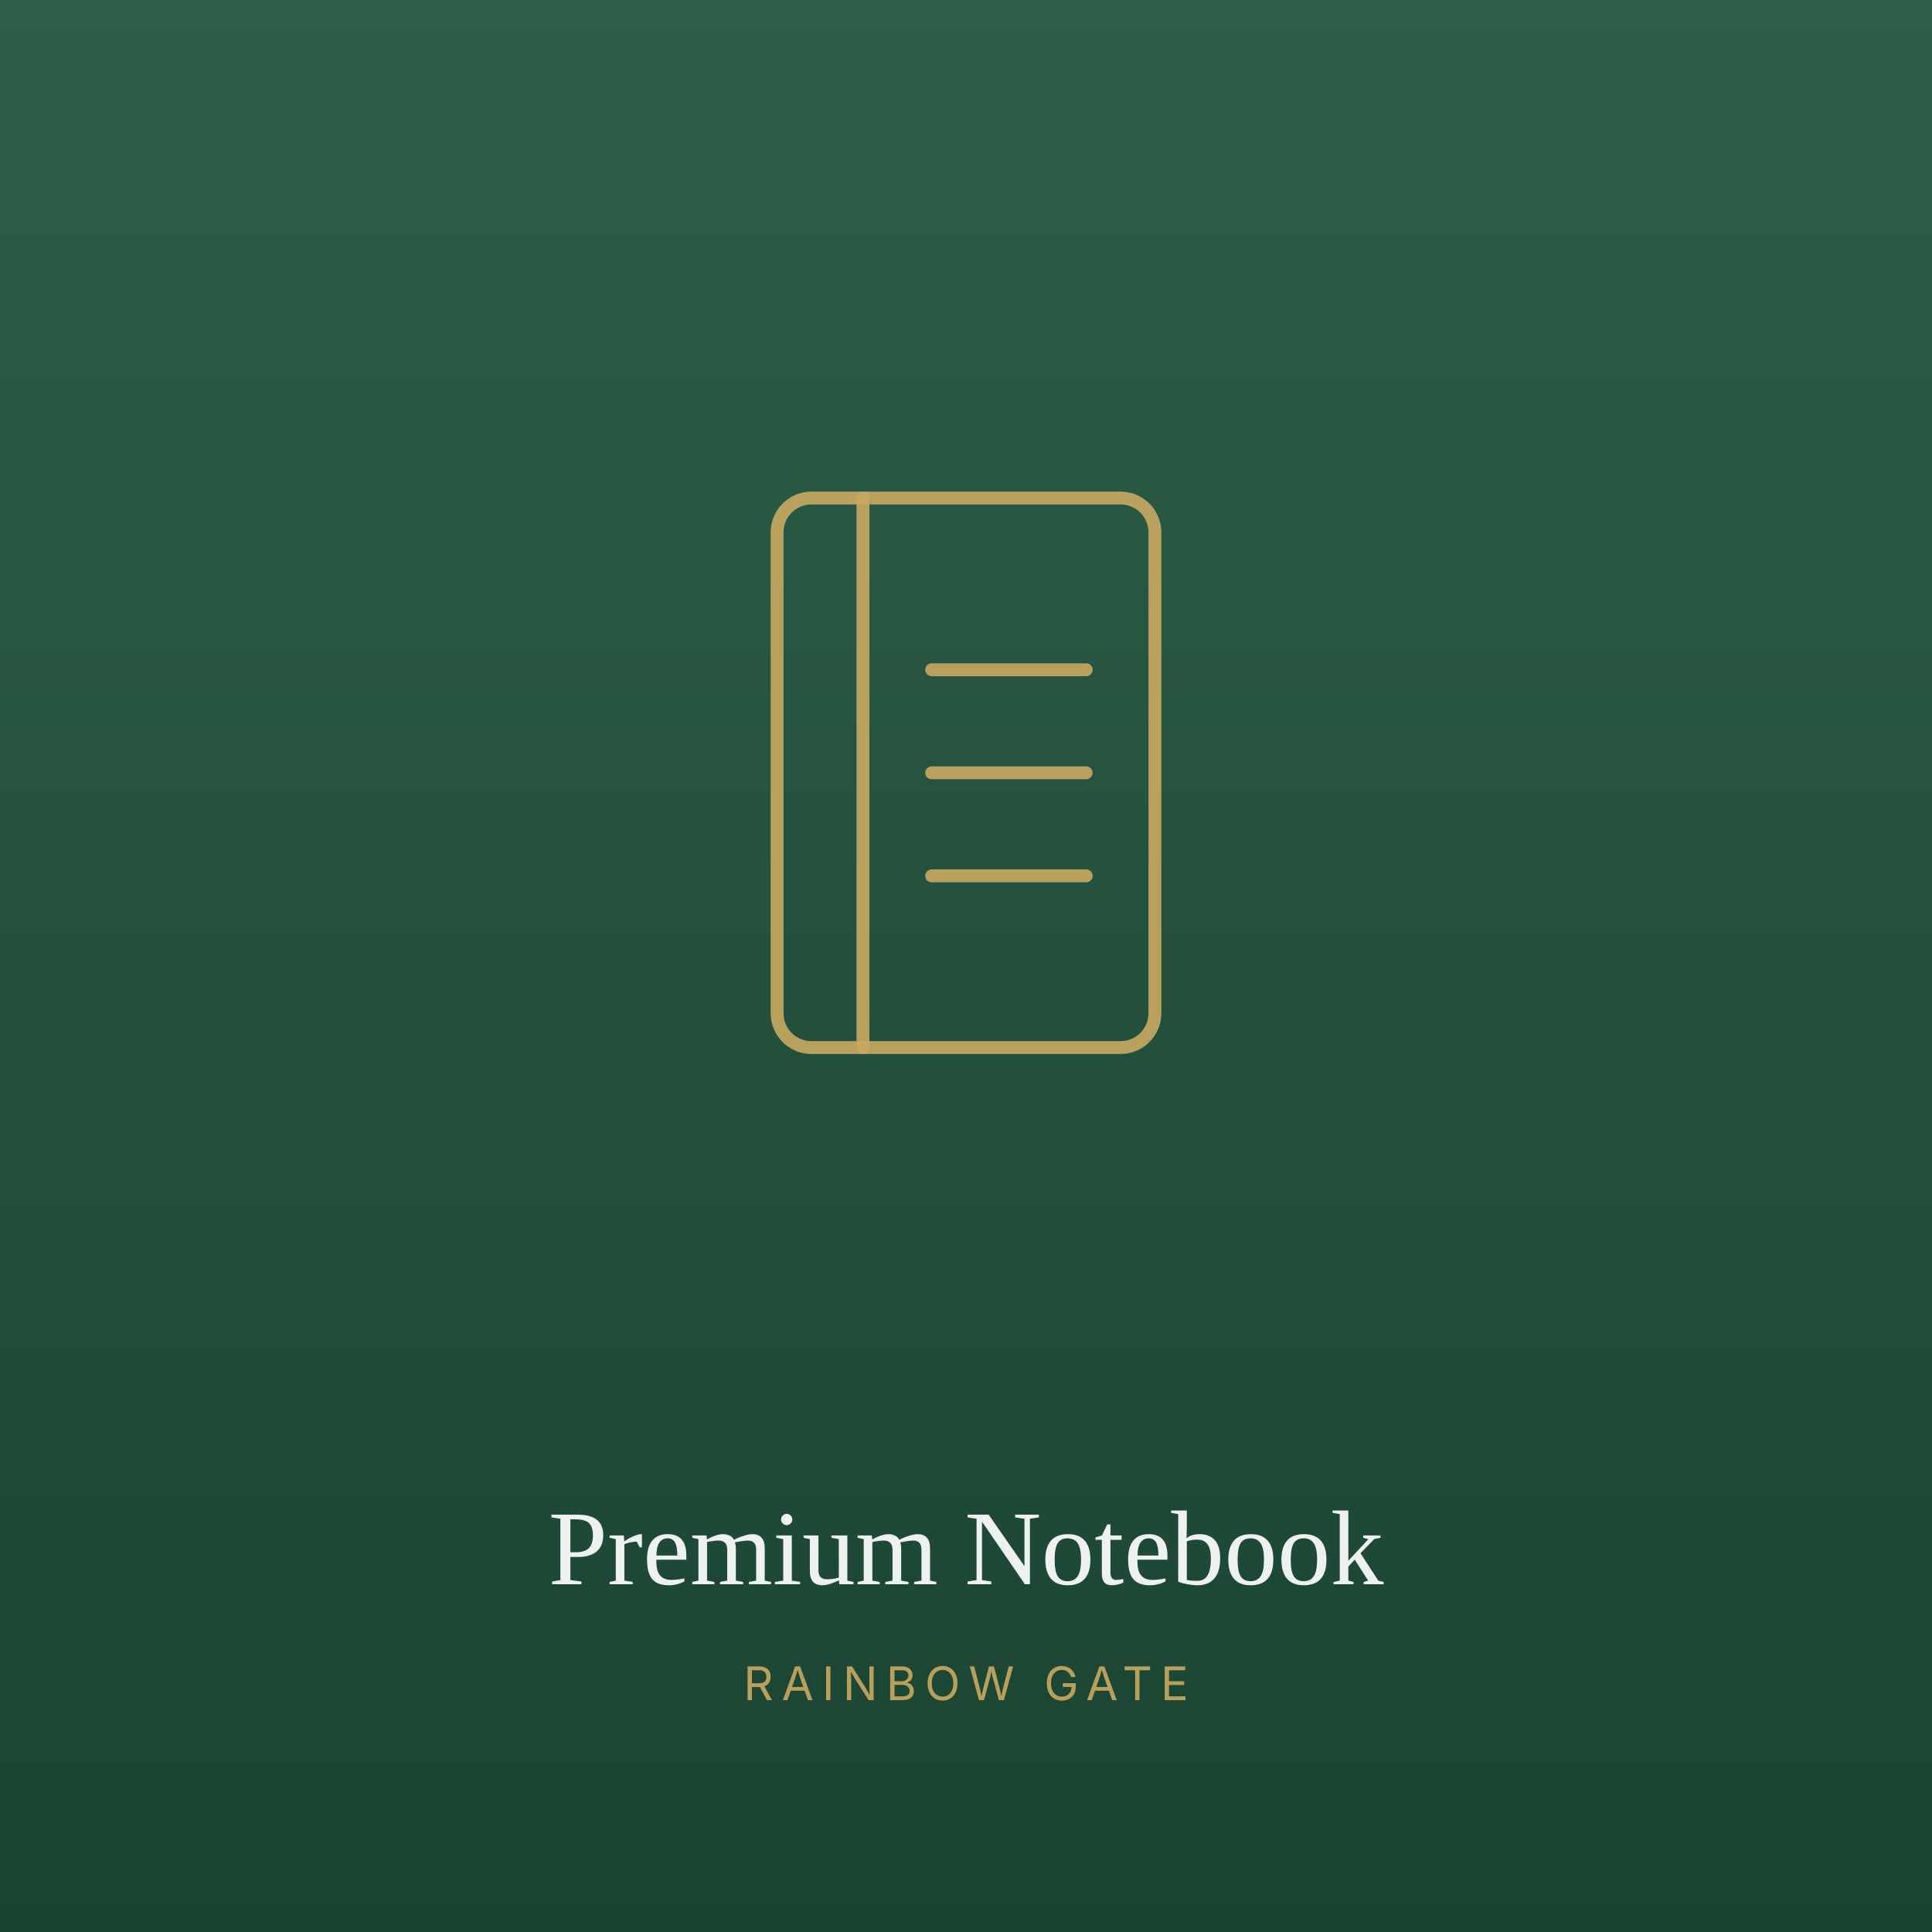
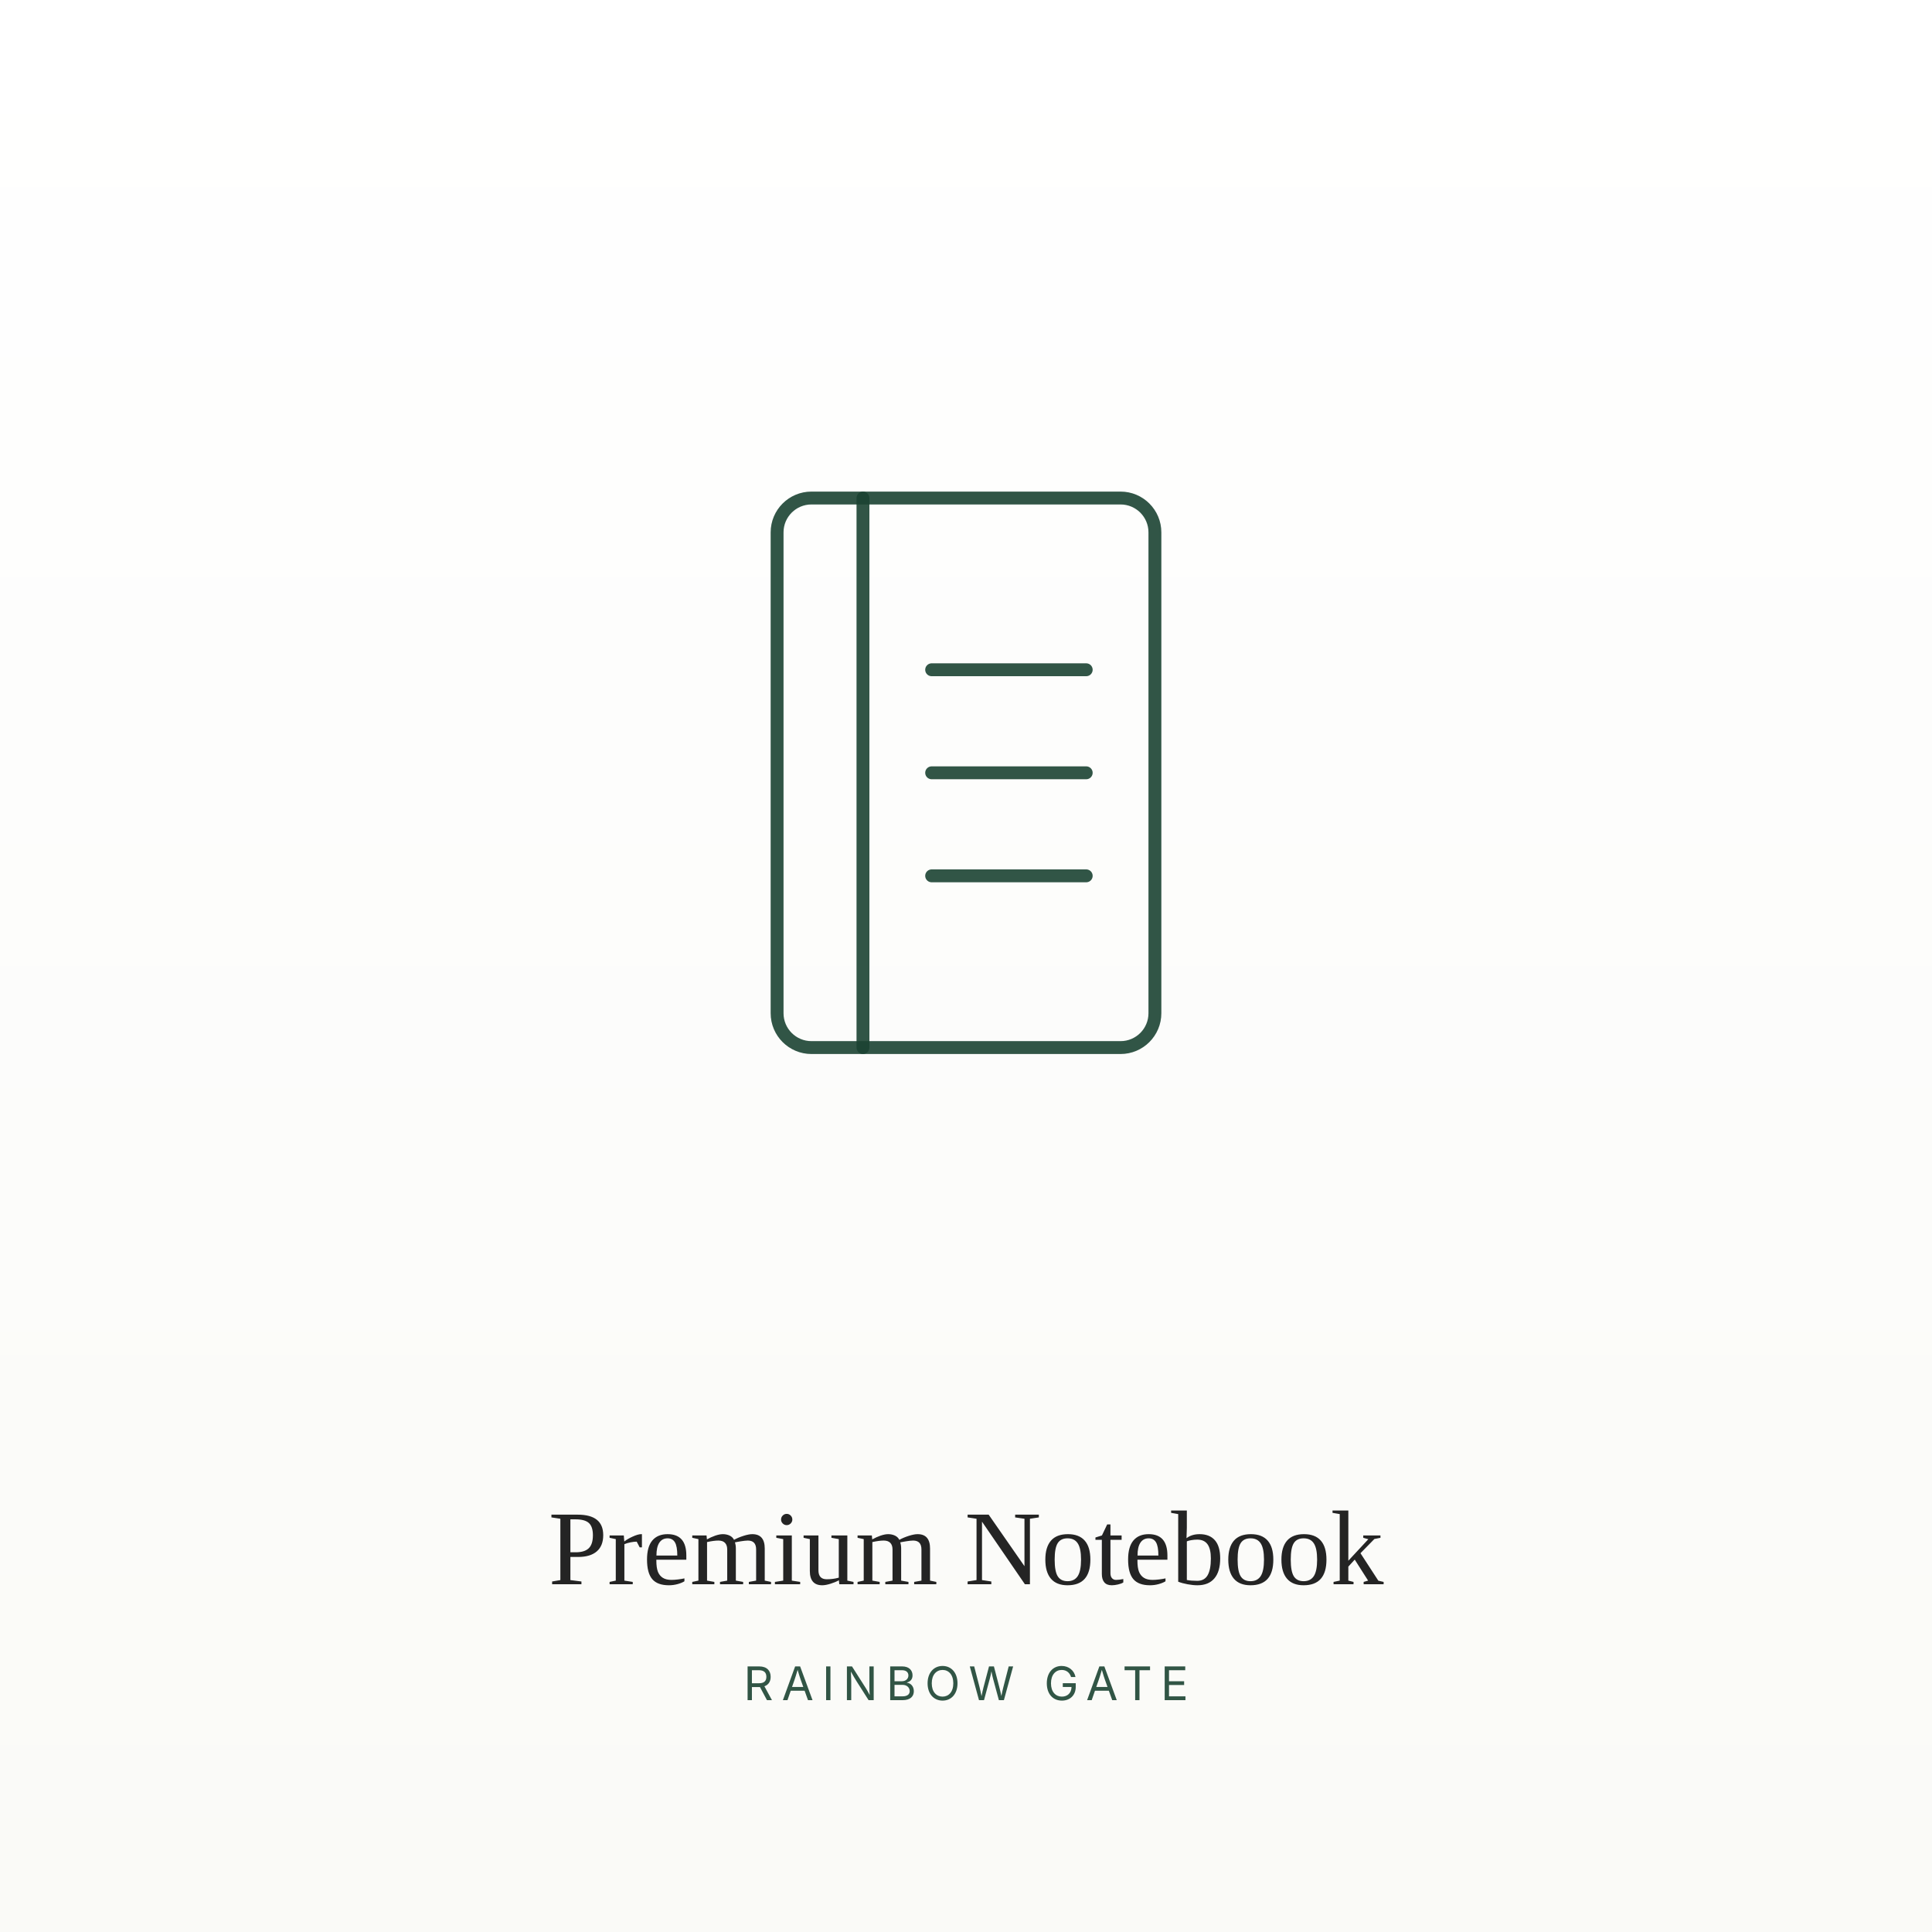
<svg xmlns="http://www.w3.org/2000/svg" viewBox="0 0 1000 1000" width="1000" height="1000" role="img">
  <defs>
    <linearGradient id="bg" x1="0" y1="0" x2="0" y2="1">
-       <stop offset="0" stop-color="#2D5F4A" />
-       <stop offset="1" stop-color="#1B4332" />
+       <stop offset="0" stop-color="#FFFFFF" />
+       <stop offset="1" stop-color="#FAFAF7" />
    </linearGradient>
  </defs>
  <rect width="1000" height="1000" fill="url(#bg)" />
-   <g transform="translate(500 400) scale(4.444444)" fill="none" stroke="#C9A961" stroke-opacity="0.9" stroke-width="1.5" stroke-linecap="round" stroke-linejoin="round">
+   <g transform="translate(500 400) scale(4.444444)" fill="none" stroke="#1B4332" stroke-opacity="0.9" stroke-width="1.5" stroke-linecap="round" stroke-linejoin="round">
    <rect x="-22" y="-32" width="44" height="64" rx="4" />
    <line x1="-12" y1="-32" x2="-12" y2="32" />
    <line x1="-4" y1="-12" x2="14" y2="-12" />
    <line x1="-4" y1="0" x2="14" y2="0" />
    <line x1="-4" y1="12" x2="14" y2="12" />
  </g>
-   <text x="500" y="820" text-anchor="middle" font-family="Georgia, 'Times New Roman', serif" font-size="55" fill="#FFFFFF" fill-opacity="0.92">Premium Notebook</text>
-   <text x="500" y="880" text-anchor="middle" font-family="Inter, Helvetica, Arial, sans-serif" font-size="24" letter-spacing="4.32" fill="#C9A961" fill-opacity="0.9">RAINBOW GATE</text>
+   <text x="500" y="820" text-anchor="middle" font-family="Georgia, 'Times New Roman', serif" font-size="55" fill="#1A1A1A" fill-opacity="0.95">Premium Notebook</text>
+   <text x="500" y="880" text-anchor="middle" font-family="Inter, Helvetica, Arial, sans-serif" font-size="24" letter-spacing="4.32" fill="#1B4332" fill-opacity="0.9">RAINBOW GATE</text>
</svg>
